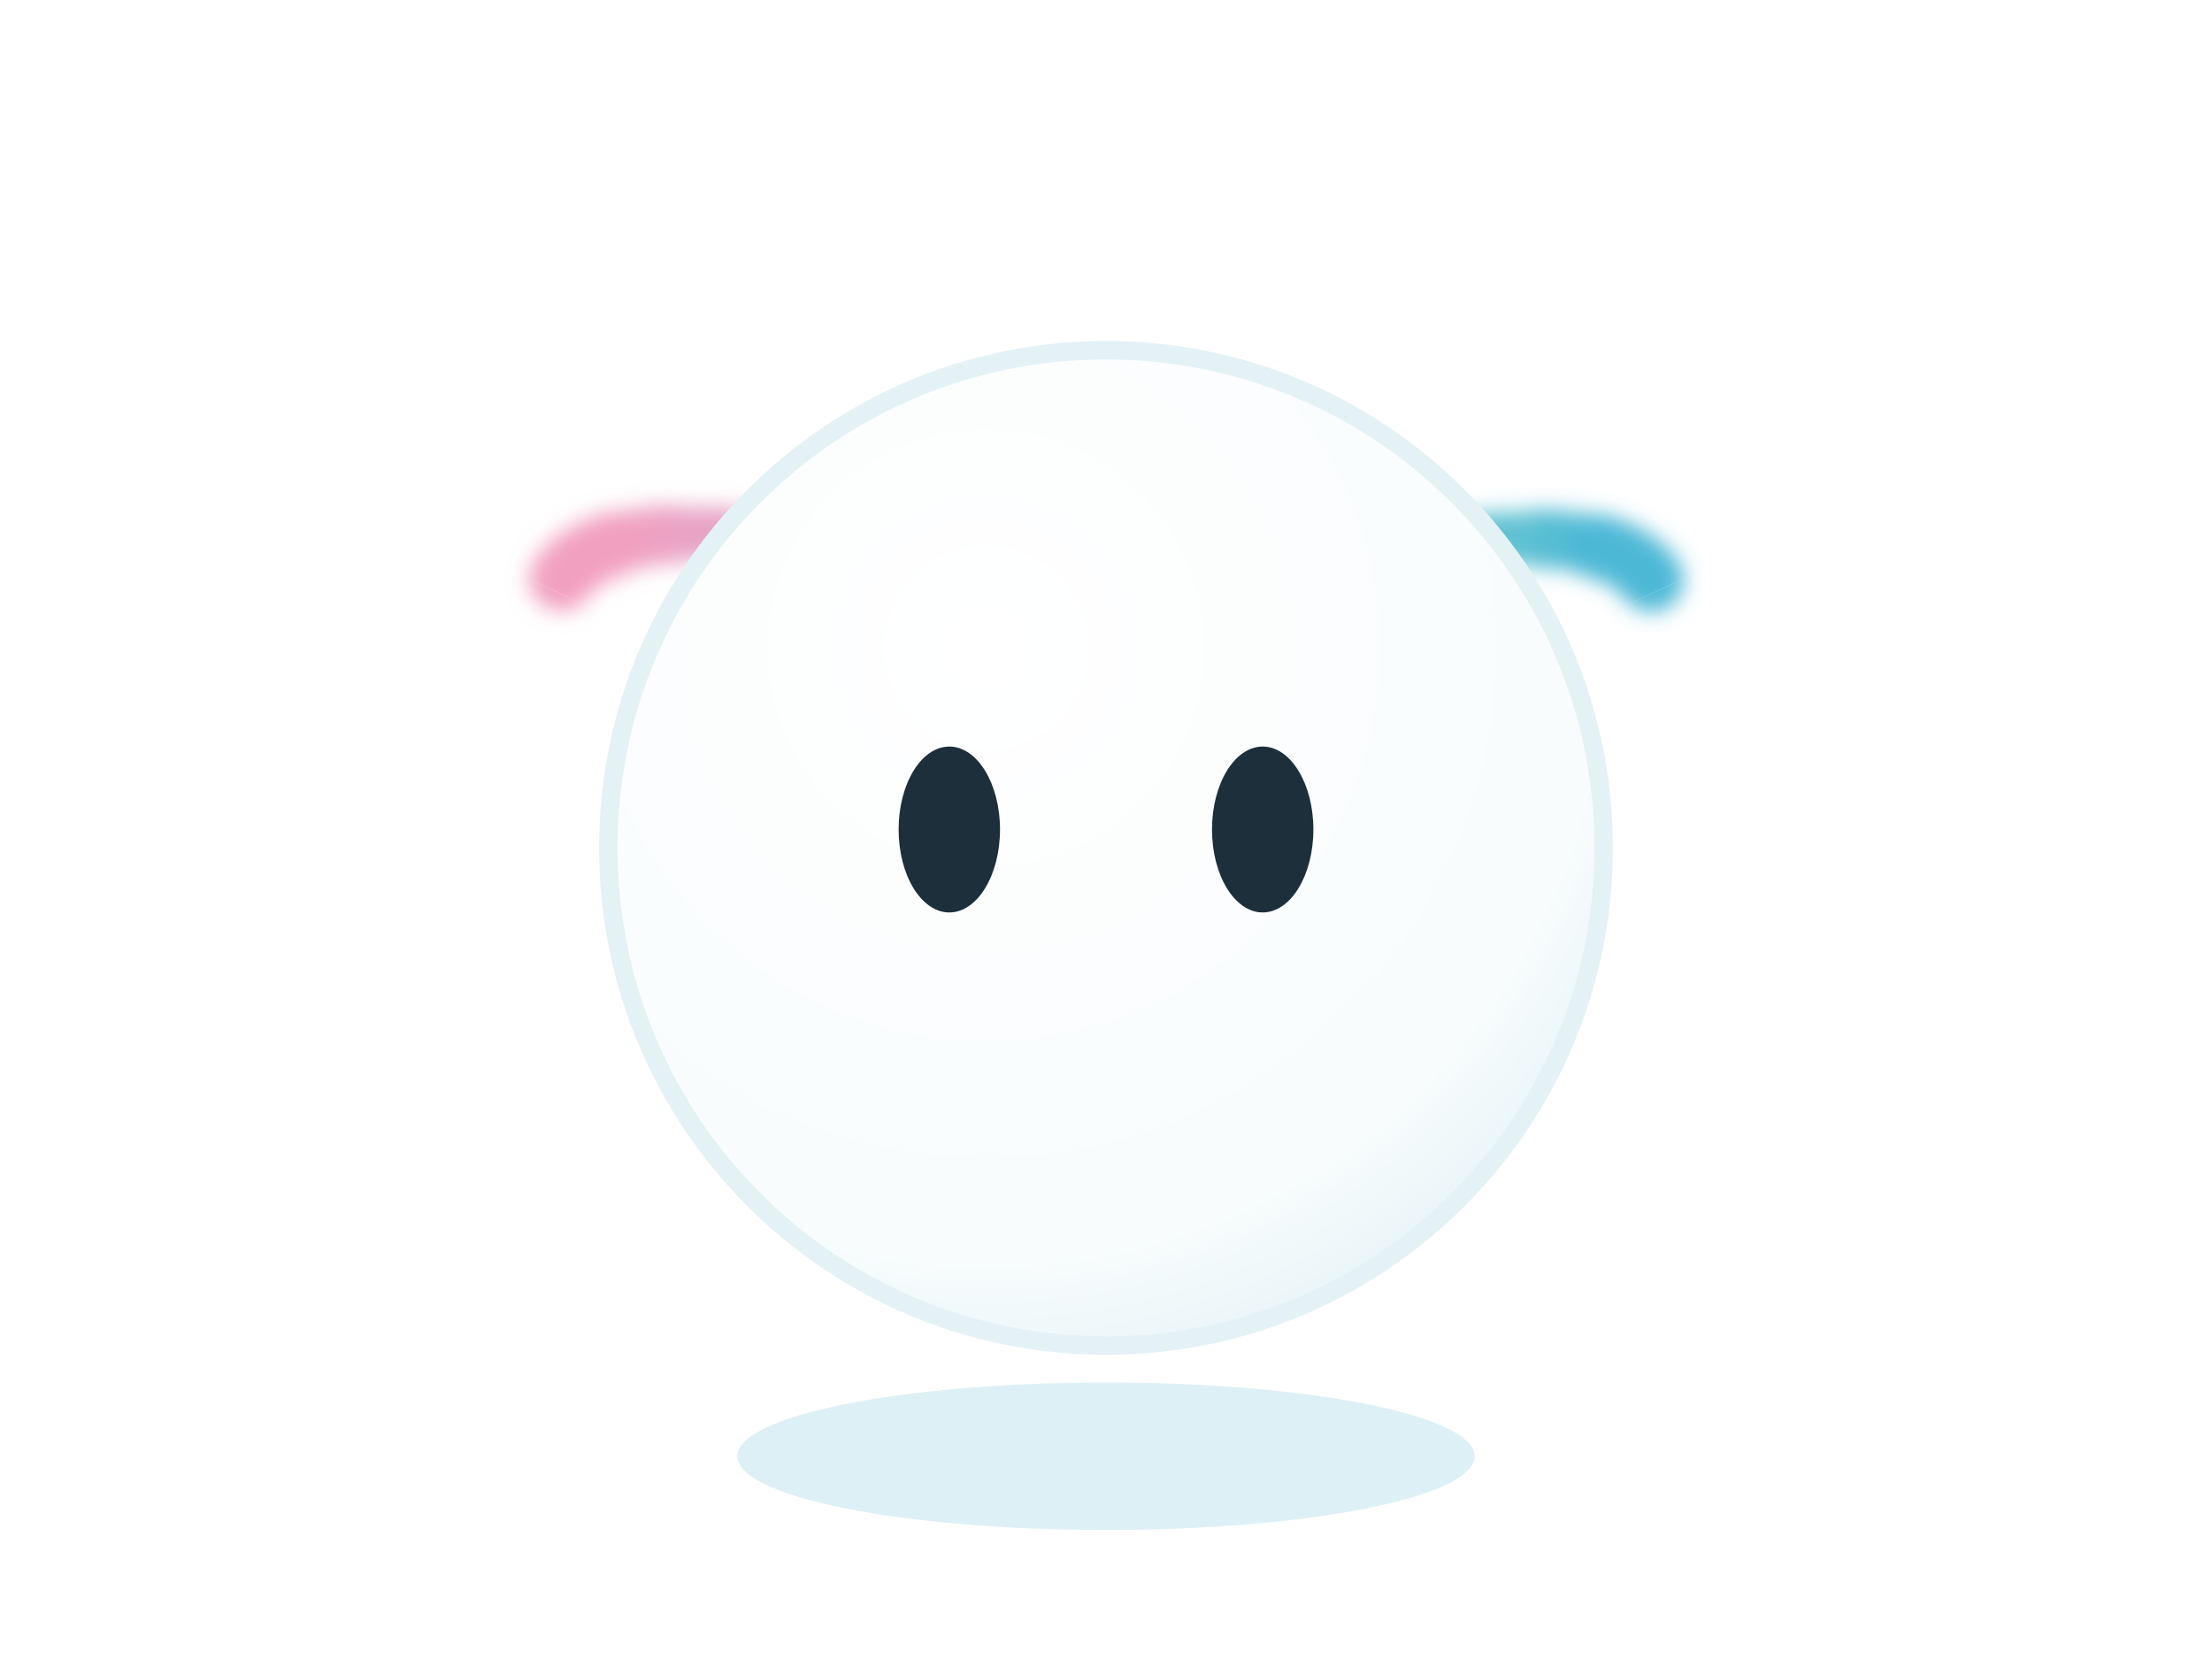
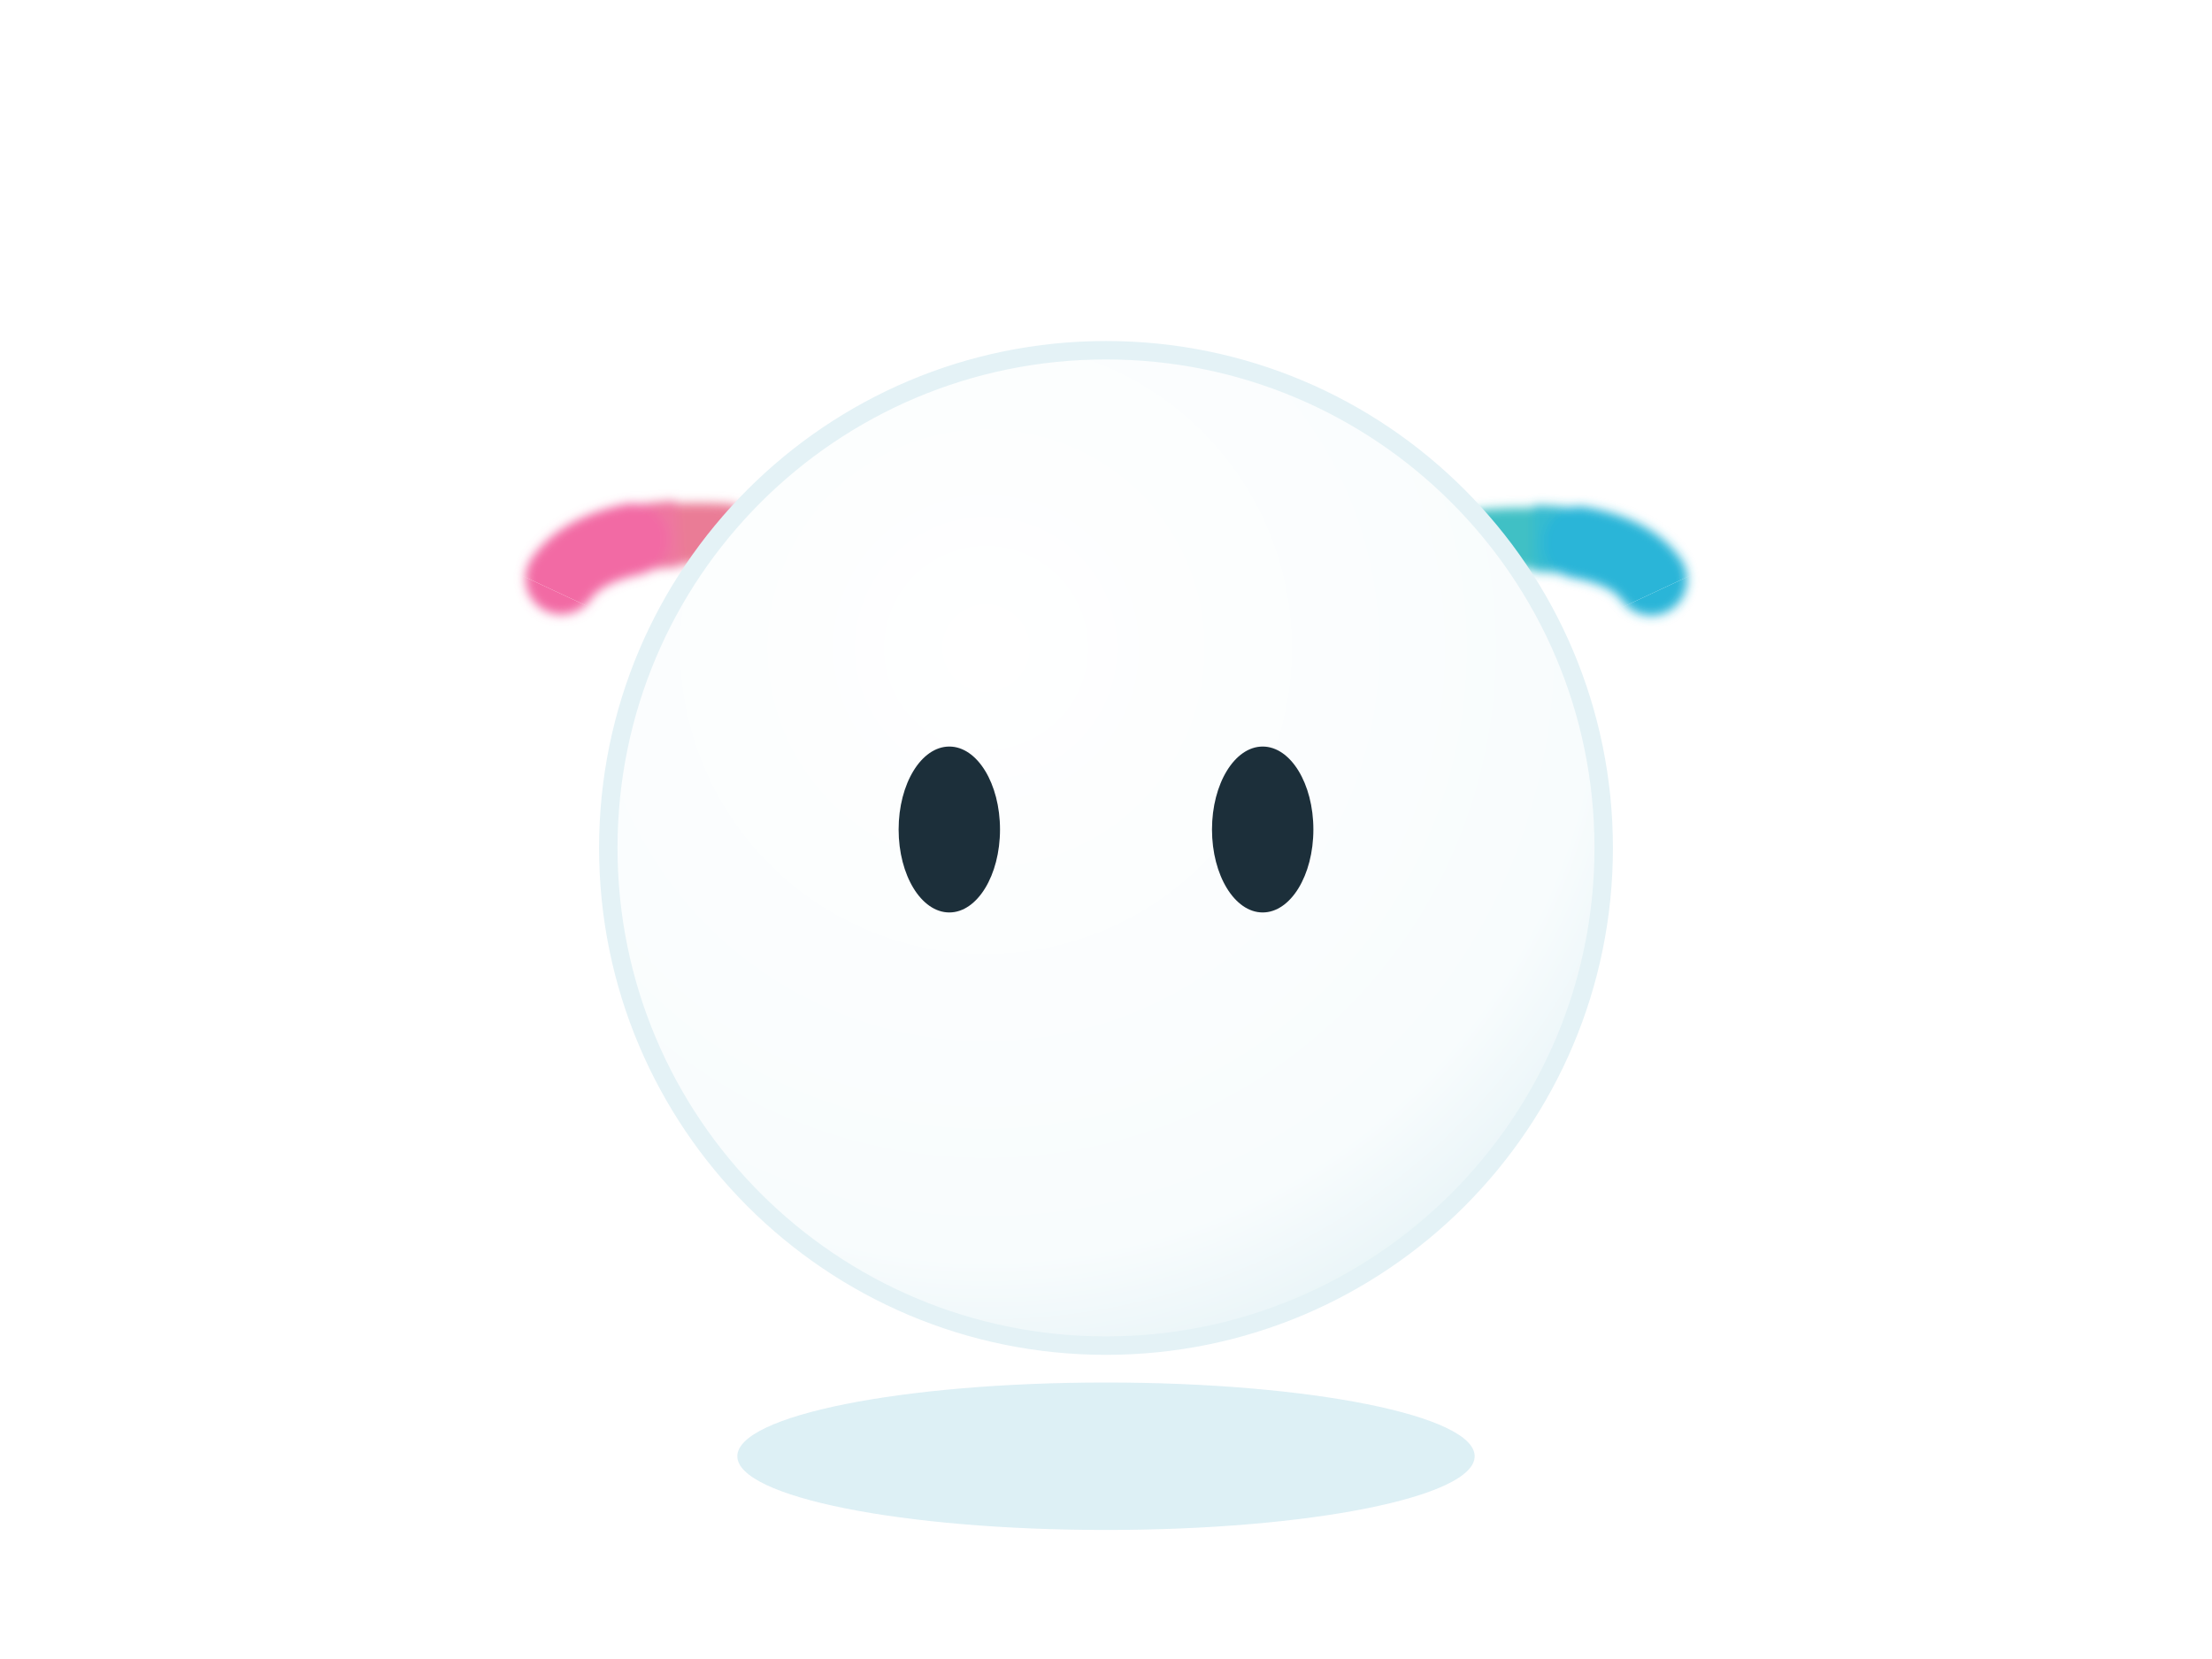
<svg xmlns="http://www.w3.org/2000/svg" xmlns:xlink="http://www.w3.org/1999/xlink" width="240" height="180" viewBox="0 0 240 180">
  <defs>
    <radialGradient id="ball" cx="0.38" cy="0.3" r="0.85">
      <stop offset="0" stop-color="#ffffff" />
      <stop offset="0.72" stop-color="#f8fcfd" />
      <stop offset="1" stop-color="#dceef3" />
    </radialGradient>
    <filter id="soft" x="-15%" y="-15%" width="130%" height="130%">
-       <feGaussianBlur stdDeviation="1.1" />
+       <feGaussianBlur stdDeviation="0.55" />
    </filter>
    <clipPath id="clipAF">
      <polygon points="482.5,-77 651.5,285.5 -73.5,623.5 -242.5,261" />
    </clipPath>
    <clipPath id="clipAB">
      <polygon points="482.5,-77 313.5,-439.5 -411.5,-101.5 -242.5,261" />
    </clipPath>
    <clipPath id="clipBF">
      <polygon points="482.5,261 313.5,623.5 -411.5,285.5 -242.5,-77" />
    </clipPath>
    <clipPath id="clipBB">
      <polygon points="482.5,261 -242.5,-77 -73.5,-439.5 651.5,-101.5" />
    </clipPath>
    <g id="trailA" filter="url(#soft)">
-       <path d="M 179.8 64.1 A 66 20 -25 1 1 60.2 119.9 A 66 20 -25 1 1 179.8 64.1" fill="none" stroke="#a5e4be" stroke-width="2.4" stroke-dasharray="90 200" stroke-dashoffset="90" opacity="0.16">
-         <animate attributeName="stroke-dashoffset" values="90;-200" dur="3.4s" repeatCount="indefinite" />
-         <animate attributeName="stroke" values="#a5e4be;#acea8a;#a7ecd2;#a5e4be" dur="9s" repeatCount="indefinite" />
+       <path d="M 179.8 64.1 A 66 20 -25 1 1 60.2 119.9 A 66 20 -25 1 1 179.8 64.1" fill="none" stroke="#a8ddc0" stroke-width="2.6" stroke-dasharray="96 194" stroke-dashoffset="96" opacity="0.3">
+         <animate attributeName="stroke-dashoffset" values="96;-194" dur="3.4s" repeatCount="indefinite" />
+         <animate attributeName="stroke" values="#a8ddc0;#b9ebd4;#a4efdc;#a8ddc0" dur="9s" repeatCount="indefinite" />
      </path>
-       <path d="M 179.8 64.1 A 66 20 -25 1 1 60.2 119.9 A 66 20 -25 1 1 179.8 64.1" fill="none" stroke="#9de0c1" stroke-width="2.7" stroke-dasharray="84 206" stroke-dashoffset="84" opacity="0.2">
-         <animate attributeName="stroke-dashoffset" values="84;-206" dur="3.4s" repeatCount="indefinite" />
-         <animate attributeName="stroke" values="#9de0c1;#a5e78c;#9fe8d4;#9de0c1" dur="9s" repeatCount="indefinite" />
+       <path d="M 179.8 64.1 A 66 20 -25 1 1 60.2 119.9 A 66 20 -25 1 1 179.8 64.1" fill="none" stroke="#9cdbbd" stroke-width="3" stroke-dasharray="88 202" stroke-dashoffset="88" opacity="0.36">
+         <animate attributeName="stroke-dashoffset" values="88;-202" dur="3.4s" repeatCount="indefinite" />
+         <animate attributeName="stroke" values="#9cdbbd;#ade8ce;#98ebd8;#9cdbbd" dur="9s" repeatCount="indefinite" />
      </path>
-       <path d="M 179.8 64.1 A 66 20 -25 1 1 60.2 119.9 A 66 20 -25 1 1 179.8 64.1" fill="none" stroke="#95dcc3" stroke-width="3" stroke-dasharray="77 213" stroke-dashoffset="77" opacity="0.25">
-         <animate attributeName="stroke-dashoffset" values="77;-213" dur="3.4s" repeatCount="indefinite" />
-         <animate attributeName="stroke" values="#95dcc3;#9ee48e;#97e4d6;#95dcc3" dur="9s" repeatCount="indefinite" />
+       <path d="M 179.8 64.1 A 66 20 -25 1 1 60.2 119.9 A 66 20 -25 1 1 179.8 64.1" fill="none" stroke="#90d9bb" stroke-width="3.4" stroke-dasharray="80 210" stroke-dashoffset="80" opacity="0.43">
+         <animate attributeName="stroke-dashoffset" values="80;-210" dur="3.4s" repeatCount="indefinite" />
+         <animate attributeName="stroke" values="#90d9bb;#a1e5c8;#8ce7d4;#90d9bb" dur="9s" repeatCount="indefinite" />
      </path>
-       <path d="M 179.8 64.1 A 66 20 -25 1 1 60.2 119.9 A 66 20 -25 1 1 179.8 64.1" fill="none" stroke="#8dd8c5" stroke-width="3.3" stroke-dasharray="69 221" stroke-dashoffset="69" opacity="0.31">
-         <animate attributeName="stroke-dashoffset" values="69;-221" dur="3.4s" repeatCount="indefinite" />
-         <animate attributeName="stroke" values="#8dd8c5;#97e190;#8fe0d8;#8dd8c5" dur="9s" repeatCount="indefinite" />
+       <path d="M 179.8 64.1 A 66 20 -25 1 1 60.2 119.9 A 66 20 -25 1 1 179.8 64.1" fill="none" stroke="#84d6b9" stroke-width="3.8" stroke-dasharray="71 219" stroke-dashoffset="71" opacity="0.5">
+         <animate attributeName="stroke-dashoffset" values="71;-219" dur="3.4s" repeatCount="indefinite" />
+         <animate attributeName="stroke" values="#84d6b9;#95e2c2;#80e3d2;#84d6b9" dur="9s" repeatCount="indefinite" />
      </path>
-       <path d="M 179.8 64.1 A 66 20 -25 1 1 60.2 119.9 A 66 20 -25 1 1 179.8 64.1" fill="none" stroke="#85d4c7" stroke-width="3.7" stroke-dasharray="61 229" stroke-dashoffset="61" opacity="0.38">
-         <animate attributeName="stroke-dashoffset" values="61;-229" dur="3.4s" repeatCount="indefinite" />
-         <animate attributeName="stroke" values="#85d4c7;#90de92;#87dcda;#85d4c7" dur="9s" repeatCount="indefinite" />
+       <path d="M 179.8 64.1 A 66 20 -25 1 1 60.2 119.9 A 66 20 -25 1 1 179.8 64.1" fill="none" stroke="#78d3b8" stroke-width="4.2" stroke-dasharray="62 228" stroke-dashoffset="62" opacity="0.58">
+         <animate attributeName="stroke-dashoffset" values="62;-228" dur="3.4s" repeatCount="indefinite" />
+         <animate attributeName="stroke" values="#78d3b8;#89dfbc;#74dfd0;#78d3b8" dur="9s" repeatCount="indefinite" />
      </path>
-       <path d="M 179.8 64.1 A 66 20 -25 1 1 60.2 119.9 A 66 20 -25 1 1 179.8 64.1" fill="none" stroke="#7dd0c9" stroke-width="4.1" stroke-dasharray="53 237" stroke-dashoffset="53" opacity="0.45">
+       <path d="M 179.8 64.1 A 66 20 -25 1 1 60.2 119.9 A 66 20 -25 1 1 179.8 64.1" fill="none" stroke="#6cd0b8" stroke-width="4.6" stroke-dasharray="53 237" stroke-dashoffset="53" opacity="0.66">
        <animate attributeName="stroke-dashoffset" values="53;-237" dur="3.4s" repeatCount="indefinite" />
-         <animate attributeName="stroke" values="#7dd0c9;#89db94;#7fd8dc;#7dd0c9" dur="9s" repeatCount="indefinite" />
+         <animate attributeName="stroke" values="#6cd0b8;#7ddbb6;#68dbce;#6cd0b8" dur="9s" repeatCount="indefinite" />
      </path>
-       <path d="M 179.8 64.1 A 66 20 -25 1 1 60.2 119.9 A 66 20 -25 1 1 179.8 64.1" fill="none" stroke="#75cccb" stroke-width="4.5" stroke-dasharray="45 245" stroke-dashoffset="45" opacity="0.53">
-         <animate attributeName="stroke-dashoffset" values="45;-245" dur="3.4s" repeatCount="indefinite" />
-         <animate attributeName="stroke" values="#75cccb;#82d896;#77d4de;#75cccb" dur="9s" repeatCount="indefinite" />
+       <path d="M 179.8 64.1 A 66 20 -25 1 1 60.2 119.9 A 66 20 -25 1 1 179.8 64.1" fill="none" stroke="#60ccba" stroke-width="5.1" stroke-dasharray="44 246" stroke-dashoffset="44" opacity="0.73">
+         <animate attributeName="stroke-dashoffset" values="44;-246" dur="3.4s" repeatCount="indefinite" />
+         <animate attributeName="stroke" values="#60ccba;#71d7b0;#5cd7d2;#60ccba" dur="9s" repeatCount="indefinite" />
      </path>
-       <path d="M 179.8 64.1 A 66 20 -25 1 1 60.2 119.9 A 66 20 -25 1 1 179.8 64.1" fill="none" stroke="#6dc8ce" stroke-width="4.9" stroke-dasharray="37 253" stroke-dashoffset="37" opacity="0.62">
-         <animate attributeName="stroke-dashoffset" values="37;-253" dur="3.4s" repeatCount="indefinite" />
-         <animate attributeName="stroke" values="#6dc8ce;#7bd598;#6fd0e0;#6dc8ce" dur="9s" repeatCount="indefinite" />
+       <path d="M 179.8 64.1 A 66 20 -25 1 1 60.2 119.9 A 66 20 -25 1 1 179.8 64.1" fill="none" stroke="#54c8bd" stroke-width="5.6" stroke-dasharray="35 255" stroke-dashoffset="35" opacity="0.8">
+         <animate attributeName="stroke-dashoffset" values="35;-255" dur="3.4s" repeatCount="indefinite" />
+         <animate attributeName="stroke" values="#54c8bd;#65d3aa;#50d3d6;#54c8bd" dur="9s" repeatCount="indefinite" />
      </path>
-       <path d="M 179.8 64.1 A 66 20 -25 1 1 60.2 119.9 A 66 20 -25 1 1 179.8 64.1" fill="none" stroke="#65c4d0" stroke-width="5.4" stroke-dasharray="29 261" stroke-dashoffset="29" opacity="0.71">
-         <animate attributeName="stroke-dashoffset" values="29;-261" dur="3.4s" repeatCount="indefinite" />
-         <animate attributeName="stroke" values="#65c4d0;#74d29a;#67cce2;#65c4d0" dur="9s" repeatCount="indefinite" />
+       <path d="M 179.8 64.1 A 66 20 -25 1 1 60.2 119.9 A 66 20 -25 1 1 179.8 64.1" fill="none" stroke="#48c4c1" stroke-width="6.1" stroke-dasharray="27 263" stroke-dashoffset="27" opacity="0.86">
+         <animate attributeName="stroke-dashoffset" values="27;-263" dur="3.4s" repeatCount="indefinite" />
+         <animate attributeName="stroke" values="#48c4c1;#59cfa4;#44cfda;#48c4c1" dur="9s" repeatCount="indefinite" />
      </path>
-       <path d="M 179.8 64.1 A 66 20 -25 1 1 60.2 119.9 A 66 20 -25 1 1 179.8 64.1" fill="none" stroke="#5dc0d2" stroke-width="5.9" stroke-dasharray="21 269" stroke-dashoffset="21" opacity="0.8">
-         <animate attributeName="stroke-dashoffset" values="21;-269" dur="3.4s" repeatCount="indefinite" />
-         <animate attributeName="stroke" values="#5dc0d2;#6dcf9c;#5fc8e4;#5dc0d2" dur="9s" repeatCount="indefinite" />
+       <path d="M 179.8 64.1 A 66 20 -25 1 1 60.2 119.9 A 66 20 -25 1 1 179.8 64.1" fill="none" stroke="#3ec0c6" stroke-width="6.6" stroke-dasharray="20 270" stroke-dashoffset="20" opacity="0.92">
+         <animate attributeName="stroke-dashoffset" values="20;-270" dur="3.4s" repeatCount="indefinite" />
+         <animate attributeName="stroke" values="#3ec0c6;#4fcb9e;#3ac9de;#3ec0c6" dur="9s" repeatCount="indefinite" />
      </path>
-       <path d="M 179.8 64.1 A 66 20 -25 1 1 60.2 119.9 A 66 20 -25 1 1 179.8 64.1" fill="none" stroke="#55bcd4" stroke-width="6.4" stroke-dasharray="14 276" stroke-dashoffset="14" opacity="0.9">
+       <path d="M 179.8 64.1 A 66 20 -25 1 1 60.2 119.9 A 66 20 -25 1 1 179.8 64.1" fill="none" stroke="#35bad0" stroke-width="7.2" stroke-dasharray="14 276" stroke-dashoffset="14" opacity="0.96">
        <animate attributeName="stroke-dashoffset" values="14;-276" dur="3.4s" repeatCount="indefinite" />
-         <animate attributeName="stroke" values="#55bcd4;#66cc9e;#57c4e6;#55bcd4" dur="9s" repeatCount="indefinite" />
+         <animate attributeName="stroke" values="#35bad0;#46cb98;#31c2e4;#35bad0" dur="9s" repeatCount="indefinite" />
      </path>
-       <path d="M 179.8 64.1 A 66 20 -25 1 1 60.2 119.9 A 66 20 -25 1 1 179.8 64.1" fill="none" stroke="#4db8d6" stroke-width="7" stroke-linecap="round" stroke-dasharray="7 283" stroke-dashoffset="7" opacity="1">
-         <animate attributeName="stroke-dashoffset" values="7;-283" dur="3.4s" repeatCount="indefinite" />
-         <animate attributeName="stroke" values="#4db8d6;#5fc9a0;#4fc0e8;#4db8d6" dur="9s" repeatCount="indefinite" />
+       <path d="M 179.8 64.1 A 66 20 -25 1 1 60.2 119.9 A 66 20 -25 1 1 179.8 64.1" fill="none" stroke="#2cb5d8" stroke-width="7.8" stroke-linecap="round" stroke-dasharray="9 281" stroke-dashoffset="9" opacity="1">
+         <animate attributeName="stroke-dashoffset" values="9;-281" dur="3.4s" repeatCount="indefinite" />
+         <animate attributeName="stroke" values="#2cb5d8;#3ecb92;#2abdea;#2cb5d8" dur="9s" repeatCount="indefinite" />
      </path>
    </g>
    <g id="trailB" filter="url(#soft)">
-       <path d="M 60.2 64.1 A 66 21 25 1 0 179.8 119.9 A 66 21 25 1 0 60.2 64.1" fill="none" stroke="#bbb6d6" stroke-width="2.4" stroke-dasharray="90 202" stroke-dashoffset="90" opacity="0.16">
-         <animate attributeName="stroke-dashoffset" values="90;-202" dur="3.4s" begin="-1.7s" repeatCount="indefinite" />
-         <animate attributeName="stroke" values="#bbb6d6;#c1c6c4;#b0b6c4;#bbb6d6" dur="9s" begin="-4.5s" repeatCount="indefinite" />
+       <path d="M 60.2 64.1 A 66 21 25 1 0 179.8 119.9 A 66 21 25 1 0 60.2 64.1" fill="none" stroke="#a9a3dd" stroke-width="2.6" stroke-dasharray="96 196" stroke-dashoffset="96" opacity="0.3">
+         <animate attributeName="stroke-dashoffset" values="96;-196" dur="3.4s" begin="-1.7s" repeatCount="indefinite" />
+         <animate attributeName="stroke" values="#a9a3dd;#9fb5e0;#bfa0e0;#a9a3dd" dur="9s" begin="-4.5s" repeatCount="indefinite" />
      </path>
-       <path d="M 60.2 64.1 A 66 21 25 1 0 179.8 119.9 A 66 21 25 1 0 60.2 64.1" fill="none" stroke="#c0b4d4" stroke-width="2.7" stroke-dasharray="84 208" stroke-dashoffset="84" opacity="0.2">
-         <animate attributeName="stroke-dashoffset" values="84;-208" dur="3.4s" begin="-1.7s" repeatCount="indefinite" />
-         <animate attributeName="stroke" values="#c0b4d4;#c6c4c0;#b4b4c8;#c0b4d4" dur="9s" begin="-4.5s" repeatCount="indefinite" />
+       <path d="M 60.2 64.1 A 66 21 25 1 0 179.8 119.9 A 66 21 25 1 0 60.2 64.1" fill="none" stroke="#b09ade" stroke-width="3" stroke-dasharray="88 204" stroke-dashoffset="88" opacity="0.36">
+         <animate attributeName="stroke-dashoffset" values="88;-204" dur="3.4s" begin="-1.7s" repeatCount="indefinite" />
+         <animate attributeName="stroke" values="#b09ade;#a6ace0;#c39ade;#b09ade" dur="9s" begin="-4.5s" repeatCount="indefinite" />
      </path>
-       <path d="M 60.2 64.1 A 66 21 25 1 0 179.8 119.9 A 66 21 25 1 0 60.2 64.1" fill="none" stroke="#c5b2d2" stroke-width="3" stroke-dasharray="77 215" stroke-dashoffset="77" opacity="0.25">
-         <animate attributeName="stroke-dashoffset" values="77;-215" dur="3.4s" begin="-1.7s" repeatCount="indefinite" />
-         <animate attributeName="stroke" values="#c5b2d2;#cbc2bc;#b8b2cc;#c5b2d2" dur="9s" begin="-4.5s" repeatCount="indefinite" />
+       <path d="M 60.2 64.1 A 66 21 25 1 0 179.8 119.9 A 66 21 25 1 0 60.2 64.1" fill="none" stroke="#b996d8" stroke-width="3.4" stroke-dasharray="80 212" stroke-dashoffset="80" opacity="0.43">
+         <animate attributeName="stroke-dashoffset" values="80;-212" dur="3.4s" begin="-1.7s" repeatCount="indefinite" />
+         <animate attributeName="stroke" values="#b996d8;#afa2dc;#cc96d6;#b996d8" dur="9s" begin="-4.5s" repeatCount="indefinite" />
      </path>
-       <path d="M 60.2 64.1 A 66 21 25 1 0 179.8 119.9 A 66 21 25 1 0 60.2 64.1" fill="none" stroke="#cab0d0" stroke-width="3.3" stroke-dasharray="69 223" stroke-dashoffset="69" opacity="0.31">
-         <animate attributeName="stroke-dashoffset" values="69;-223" dur="3.4s" begin="-1.7s" repeatCount="indefinite" />
-         <animate attributeName="stroke" values="#cab0d0;#d0c0b8;#bcb0d0;#cab0d0" dur="9s" begin="-4.5s" repeatCount="indefinite" />
+       <path d="M 60.2 64.1 A 66 21 25 1 0 179.8 119.9 A 66 21 25 1 0 60.2 64.1" fill="none" stroke="#c292d0" stroke-width="3.8" stroke-dasharray="71 221" stroke-dashoffset="71" opacity="0.5">
+         <animate attributeName="stroke-dashoffset" values="71;-221" dur="3.4s" begin="-1.7s" repeatCount="indefinite" />
+         <animate attributeName="stroke" values="#c292d0;#b89ed6;#d492ca;#c292d0" dur="9s" begin="-4.5s" repeatCount="indefinite" />
      </path>
-       <path d="M 60.2 64.1 A 66 21 25 1 0 179.8 119.9 A 66 21 25 1 0 60.2 64.1" fill="none" stroke="#cfaece" stroke-width="3.7" stroke-dasharray="61 231" stroke-dashoffset="61" opacity="0.38">
-         <animate attributeName="stroke-dashoffset" values="61;-231" dur="3.4s" begin="-1.7s" repeatCount="indefinite" />
-         <animate attributeName="stroke" values="#cfaece;#d5beb4;#c0aed4;#cfaece" dur="9s" begin="-4.5s" repeatCount="indefinite" />
+       <path d="M 60.2 64.1 A 66 21 25 1 0 179.8 119.9 A 66 21 25 1 0 60.2 64.1" fill="none" stroke="#ca8ec8" stroke-width="4.2" stroke-dasharray="62 230" stroke-dashoffset="62" opacity="0.58">
+         <animate attributeName="stroke-dashoffset" values="62;-230" dur="3.4s" begin="-1.7s" repeatCount="indefinite" />
+         <animate attributeName="stroke" values="#ca8ec8;#c09ace;#dc8ec0;#ca8ec8" dur="9s" begin="-4.5s" repeatCount="indefinite" />
      </path>
-       <path d="M 60.2 64.1 A 66 21 25 1 0 179.8 119.9 A 66 21 25 1 0 60.2 64.1" fill="none" stroke="#d4accc" stroke-width="4.1" stroke-dasharray="53 239" stroke-dashoffset="53" opacity="0.45">
+       <path d="M 60.2 64.1 A 66 21 25 1 0 179.8 119.9 A 66 21 25 1 0 60.2 64.1" fill="none" stroke="#d28abf" stroke-width="4.6" stroke-dasharray="53 239" stroke-dashoffset="53" opacity="0.66">
        <animate attributeName="stroke-dashoffset" values="53;-239" dur="3.4s" begin="-1.7s" repeatCount="indefinite" />
-         <animate attributeName="stroke" values="#d4accc;#dabcb0;#c4acd8;#d4accc" dur="9s" begin="-4.5s" repeatCount="indefinite" />
+         <animate attributeName="stroke" values="#d28abf;#c896c6;#e28ab6;#d28abf" dur="9s" begin="-4.5s" repeatCount="indefinite" />
      </path>
-       <path d="M 60.2 64.1 A 66 21 25 1 0 179.8 119.9 A 66 21 25 1 0 60.2 64.1" fill="none" stroke="#d9aaca" stroke-width="4.5" stroke-dasharray="45 247" stroke-dashoffset="45" opacity="0.53">
-         <animate attributeName="stroke-dashoffset" values="45;-247" dur="3.4s" begin="-1.7s" repeatCount="indefinite" />
-         <animate attributeName="stroke" values="#d9aaca;#dfbaac;#c8aadc;#d9aaca" dur="9s" begin="-4.5s" repeatCount="indefinite" />
+       <path d="M 60.2 64.1 A 66 21 25 1 0 179.8 119.9 A 66 21 25 1 0 60.2 64.1" fill="none" stroke="#d986b5" stroke-width="5.1" stroke-dasharray="44 248" stroke-dashoffset="44" opacity="0.73">
+         <animate attributeName="stroke-dashoffset" values="44;-248" dur="3.4s" begin="-1.7s" repeatCount="indefinite" />
+         <animate attributeName="stroke" values="#d986b5;#cf92bc;#e986ac;#d986b5" dur="9s" begin="-4.5s" repeatCount="indefinite" />
      </path>
-       <path d="M 60.2 64.1 A 66 21 25 1 0 179.8 119.9 A 66 21 25 1 0 60.2 64.1" fill="none" stroke="#dea8c8" stroke-width="4.9" stroke-dasharray="37 255" stroke-dashoffset="37" opacity="0.62">
-         <animate attributeName="stroke-dashoffset" values="37;-255" dur="3.4s" begin="-1.7s" repeatCount="indefinite" />
-         <animate attributeName="stroke" values="#dea8c8;#e4b8a8;#cca8e0;#dea8c8" dur="9s" begin="-4.5s" repeatCount="indefinite" />
+       <path d="M 60.2 64.1 A 66 21 25 1 0 179.8 119.9 A 66 21 25 1 0 60.2 64.1" fill="none" stroke="#df82aa" stroke-width="5.6" stroke-dasharray="35 257" stroke-dashoffset="35" opacity="0.8">
+         <animate attributeName="stroke-dashoffset" values="35;-257" dur="3.4s" begin="-1.7s" repeatCount="indefinite" />
+         <animate attributeName="stroke" values="#df82aa;#d68eb2;#ef82a0;#df82aa" dur="9s" begin="-4.5s" repeatCount="indefinite" />
      </path>
-       <path d="M 60.2 64.1 A 66 21 25 1 0 179.8 119.9 A 66 21 25 1 0 60.2 64.1" fill="none" stroke="#e3a6c6" stroke-width="5.4" stroke-dasharray="29 263" stroke-dashoffset="29" opacity="0.71">
-         <animate attributeName="stroke-dashoffset" values="29;-263" dur="3.4s" begin="-1.7s" repeatCount="indefinite" />
-         <animate attributeName="stroke" values="#e3a6c6;#e9b6a4;#d0a6e4;#e3a6c6" dur="9s" begin="-4.5s" repeatCount="indefinite" />
+       <path d="M 60.2 64.1 A 66 21 25 1 0 179.8 119.9 A 66 21 25 1 0 60.2 64.1" fill="none" stroke="#e57e9f" stroke-width="6.1" stroke-dasharray="27 265" stroke-dashoffset="27" opacity="0.86">
+         <animate attributeName="stroke-dashoffset" values="27;-265" dur="3.4s" begin="-1.7s" repeatCount="indefinite" />
+         <animate attributeName="stroke" values="#e57e9f;#dc8aac;#f47e94;#e57e9f" dur="9s" begin="-4.5s" repeatCount="indefinite" />
      </path>
-       <path d="M 60.2 64.1 A 66 21 25 1 0 179.8 119.9 A 66 21 25 1 0 60.2 64.1" fill="none" stroke="#e8a4c4" stroke-width="5.9" stroke-dasharray="21 271" stroke-dashoffset="21" opacity="0.8">
-         <animate attributeName="stroke-dashoffset" values="21;-271" dur="3.4s" begin="-1.7s" repeatCount="indefinite" />
-         <animate attributeName="stroke" values="#e8a4c4;#eeb4a0;#d4a4e8;#e8a4c4" dur="9s" begin="-4.5s" repeatCount="indefinite" />
+       <path d="M 60.2 64.1 A 66 21 25 1 0 179.8 119.9 A 66 21 25 1 0 60.2 64.1" fill="none" stroke="#ea7b95" stroke-width="6.6" stroke-dasharray="20 272" stroke-dashoffset="20" opacity="0.92">
+         <animate attributeName="stroke-dashoffset" values="20;-272" dur="3.4s" begin="-1.7s" repeatCount="indefinite" />
+         <animate attributeName="stroke" values="#ea7b95;#e187a6;#f87a88;#ea7b95" dur="9s" begin="-4.5s" repeatCount="indefinite" />
      </path>
-       <path d="M 60.2 64.1 A 66 21 25 1 0 179.8 119.9 A 66 21 25 1 0 60.2 64.1" fill="none" stroke="#eda2c2" stroke-width="6.4" stroke-dasharray="14 278" stroke-dashoffset="14" opacity="0.9">
+       <path d="M 60.2 64.1 A 66 21 25 1 0 179.8 119.9 A 66 21 25 1 0 60.2 64.1" fill="none" stroke="#ee77a0" stroke-width="7.2" stroke-dasharray="14 278" stroke-dashoffset="14" opacity="0.96">
        <animate attributeName="stroke-dashoffset" values="14;-278" dur="3.4s" begin="-1.7s" repeatCount="indefinite" />
-         <animate attributeName="stroke" values="#eda2c2;#f3b29c;#d8a2ec;#eda2c2" dur="9s" begin="-4.5s" repeatCount="indefinite" />
+         <animate attributeName="stroke" values="#ee77a0;#e583b0;#fb7590;#ee77a0" dur="9s" begin="-4.5s" repeatCount="indefinite" />
      </path>
-       <path d="M 60.2 64.1 A 66 21 25 1 0 179.8 119.9 A 66 21 25 1 0 60.2 64.1" fill="none" stroke="#f2a0c0" stroke-width="7" stroke-linecap="round" stroke-dasharray="7 285" stroke-dashoffset="7" opacity="1">
-         <animate attributeName="stroke-dashoffset" values="7;-285" dur="3.4s" begin="-1.7s" repeatCount="indefinite" />
-         <animate attributeName="stroke" values="#f2a0c0;#f8b098;#dca0f0;#f2a0c0" dur="9s" begin="-4.5s" repeatCount="indefinite" />
+       <path d="M 60.2 64.1 A 66 21 25 1 0 179.8 119.9 A 66 21 25 1 0 60.2 64.1" fill="none" stroke="#f26ba4" stroke-width="7.8" stroke-linecap="round" stroke-dasharray="9 283" stroke-dashoffset="9" opacity="1">
+         <animate attributeName="stroke-dashoffset" values="9;-283" dur="3.4s" begin="-1.7s" repeatCount="indefinite" />
+         <animate attributeName="stroke" values="#f26ba4;#f7966a;#d566f2;#f26ba4" dur="9s" begin="-4.5s" repeatCount="indefinite" />
      </path>
    </g>
  </defs>
  <g fill="#7cc6d8">
    <circle cx="52" cy="150" r="4" opacity="0">
      <animate attributeName="cy" values="150;24" dur="7s" repeatCount="indefinite" />
      <animate attributeName="opacity" values="0;0.3;0" dur="7s" repeatCount="indefinite" />
    </circle>
    <circle cx="188" cy="150" r="3" opacity="0">
      <animate attributeName="cy" values="150;30" dur="9s" begin="2.2s" repeatCount="indefinite" />
      <animate attributeName="opacity" values="0;0.26;0" dur="9s" begin="2.2s" repeatCount="indefinite" />
    </circle>
    <circle cx="160" cy="150" r="2.5" opacity="0">
      <animate attributeName="cy" values="150;40" dur="8s" begin="4.4s" repeatCount="indefinite" />
      <animate attributeName="opacity" values="0;0.22;0" dur="8s" begin="4.4s" repeatCount="indefinite" />
    </circle>
  </g>
  <ellipse cx="120" cy="158" rx="40" ry="8" fill="#8ecbdd" opacity="0.3">
    <animate attributeName="rx" values="40;33;40" dur="3.6s" repeatCount="indefinite" calcMode="spline" keySplines="0.42 0 0.58 1;0.42 0 0.58 1" />
    <animate attributeName="opacity" values="0.3;0.18;0.3" dur="3.6s" repeatCount="indefinite" calcMode="spline" keySplines="0.42 0 0.58 1;0.42 0 0.58 1" />
  </ellipse>
  <g>
    <animateTransform attributeName="transform" type="translate" values="0 0;0 -8;0 0" dur="3.6s" repeatCount="indefinite" calcMode="spline" keySplines="0.42 0 0.58 1;0.42 0 0.58 1" />
    <use xlink:href="#trailA" href="#trailA" clip-path="url(#clipAB)" />
    <use xlink:href="#trailB" href="#trailB" clip-path="url(#clipBB)" />
    <circle cx="120" cy="92" r="54" fill="url(#ball)" stroke="#e4f2f6" stroke-width="2" />
    <g fill="#1c2f3a">
      <ellipse cx="103" cy="90" rx="5.5" ry="9">
        <animate attributeName="ry" values="9;9;1;9;9" keyTimes="0;0.44;0.48;0.52;1" dur="5s" repeatCount="indefinite" />
      </ellipse>
      <ellipse cx="137" cy="90" rx="5.5" ry="9">
        <animate attributeName="ry" values="9;9;1;9;9" keyTimes="0;0.44;0.48;0.52;1" dur="5s" repeatCount="indefinite" />
      </ellipse>
    </g>
    <use xlink:href="#trailA" href="#trailA" clip-path="url(#clipAF)" />
    <use xlink:href="#trailB" href="#trailB" clip-path="url(#clipBF)" />
  </g>
</svg>
